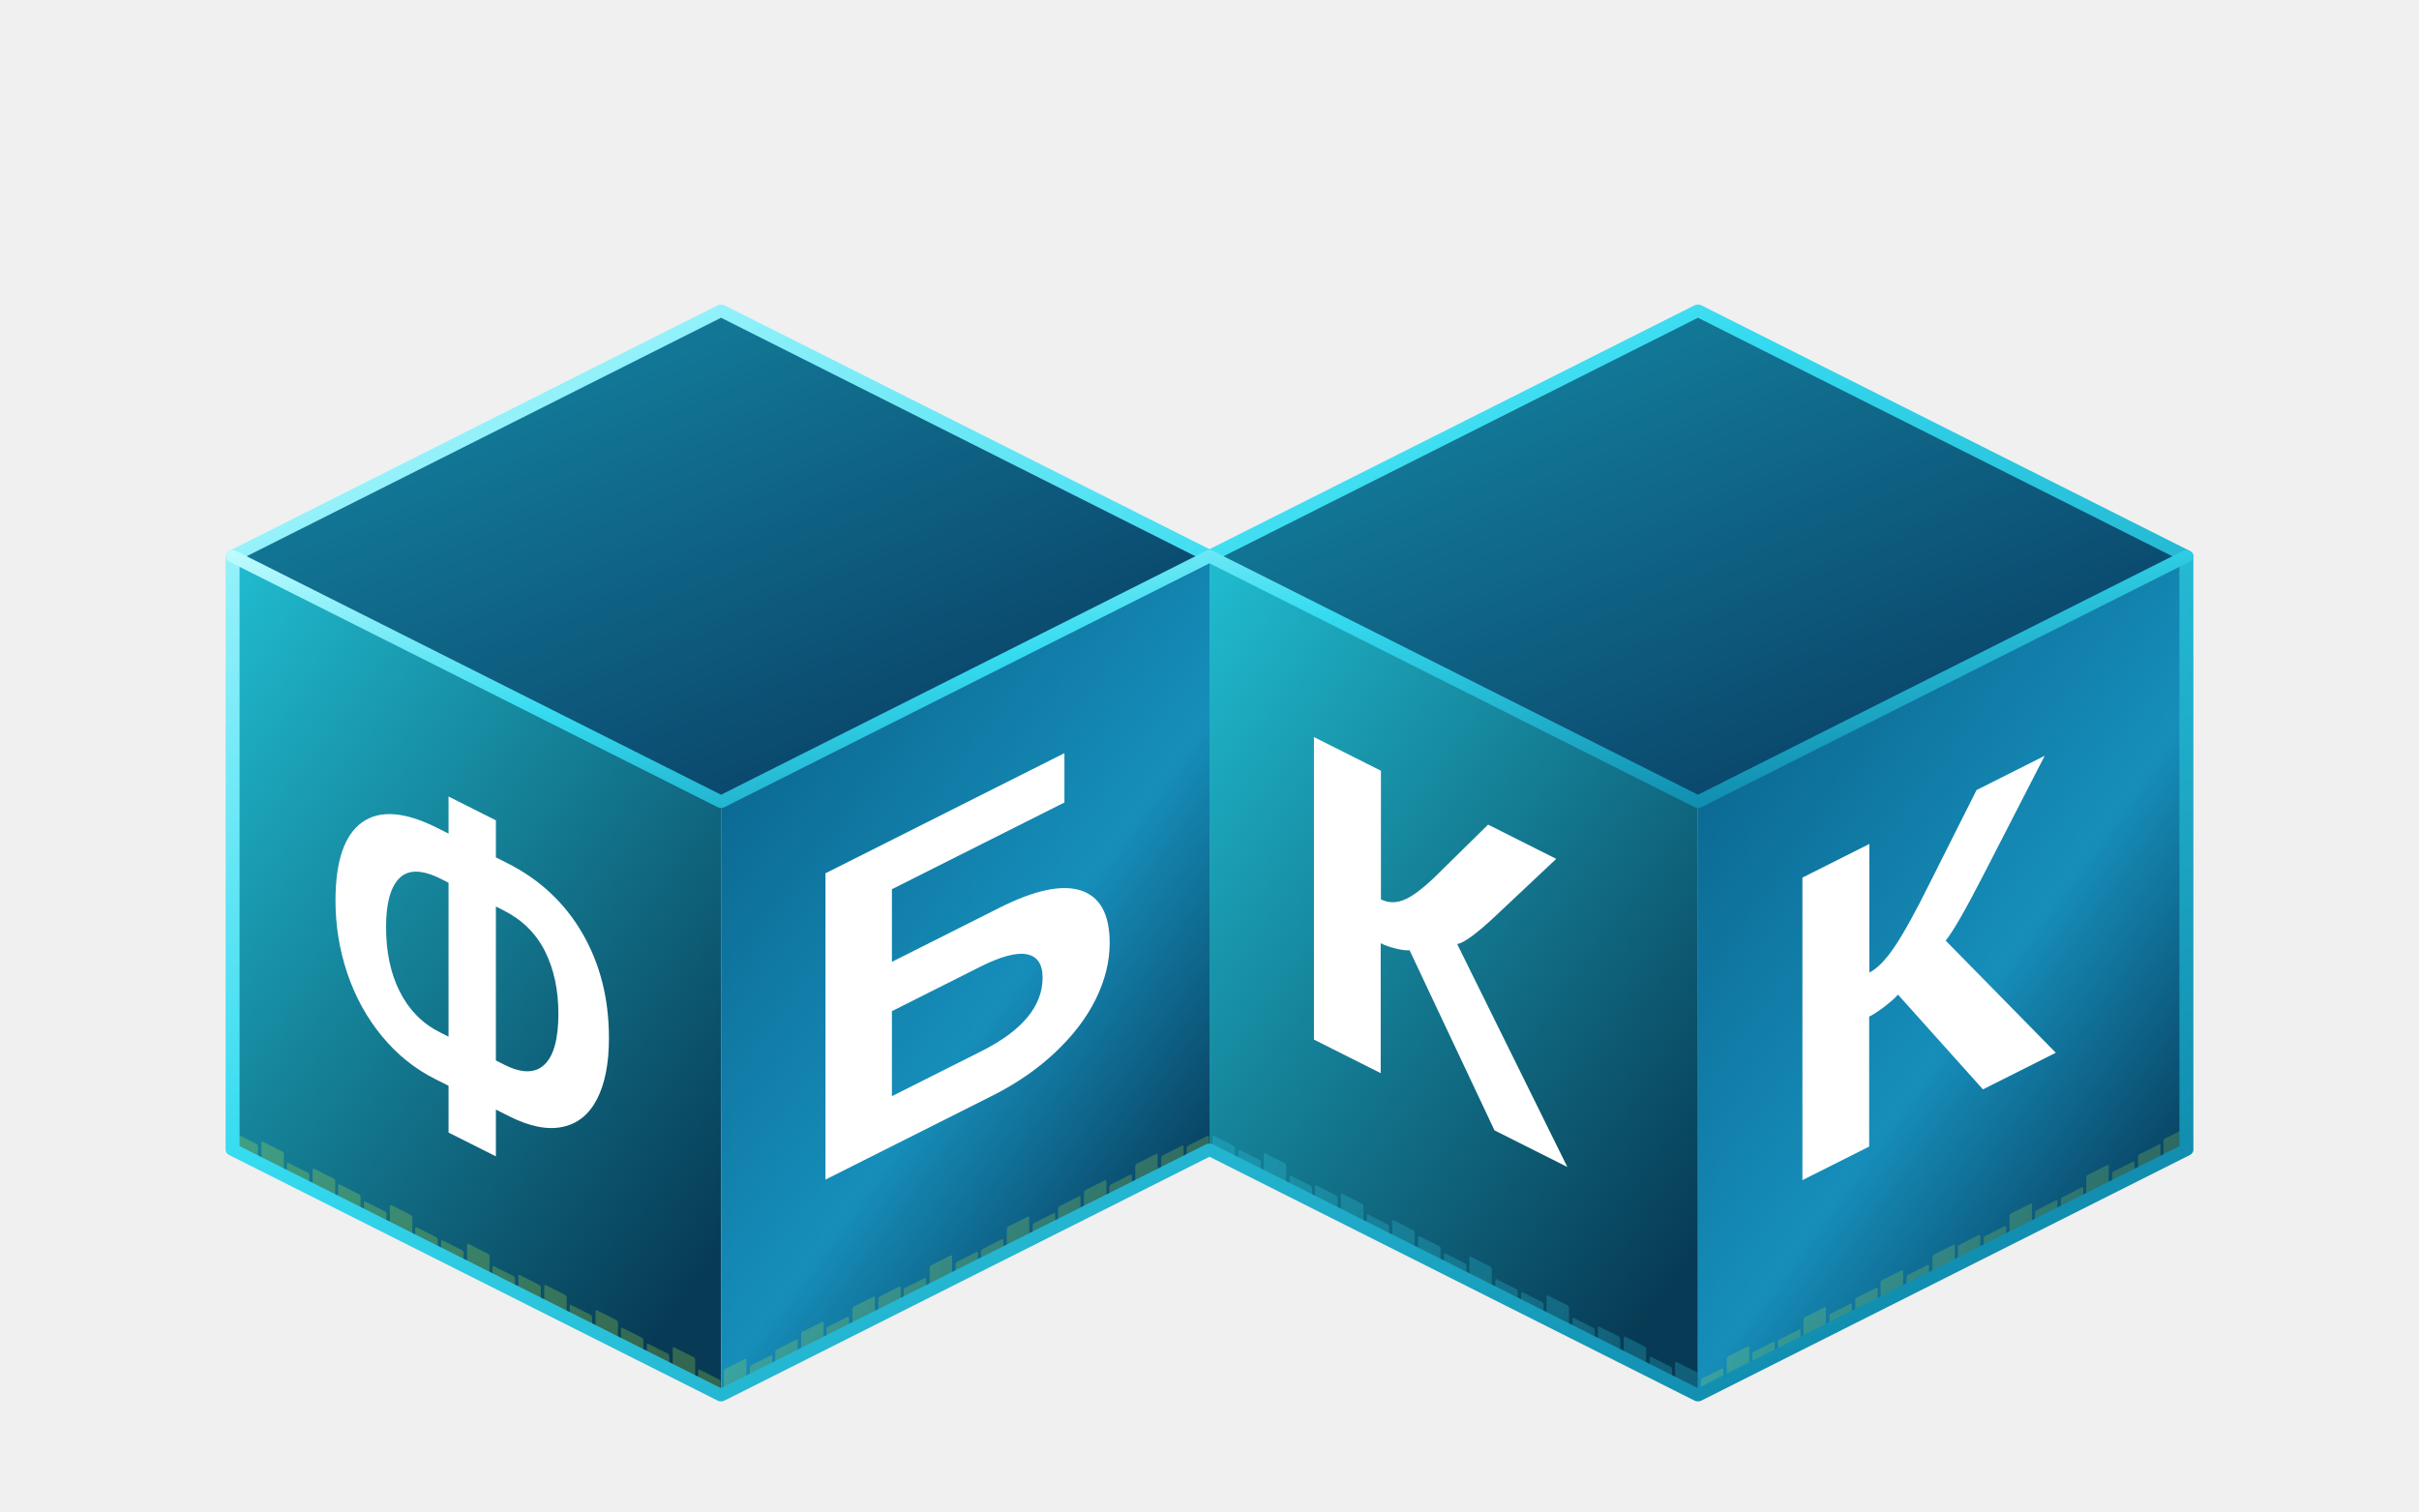
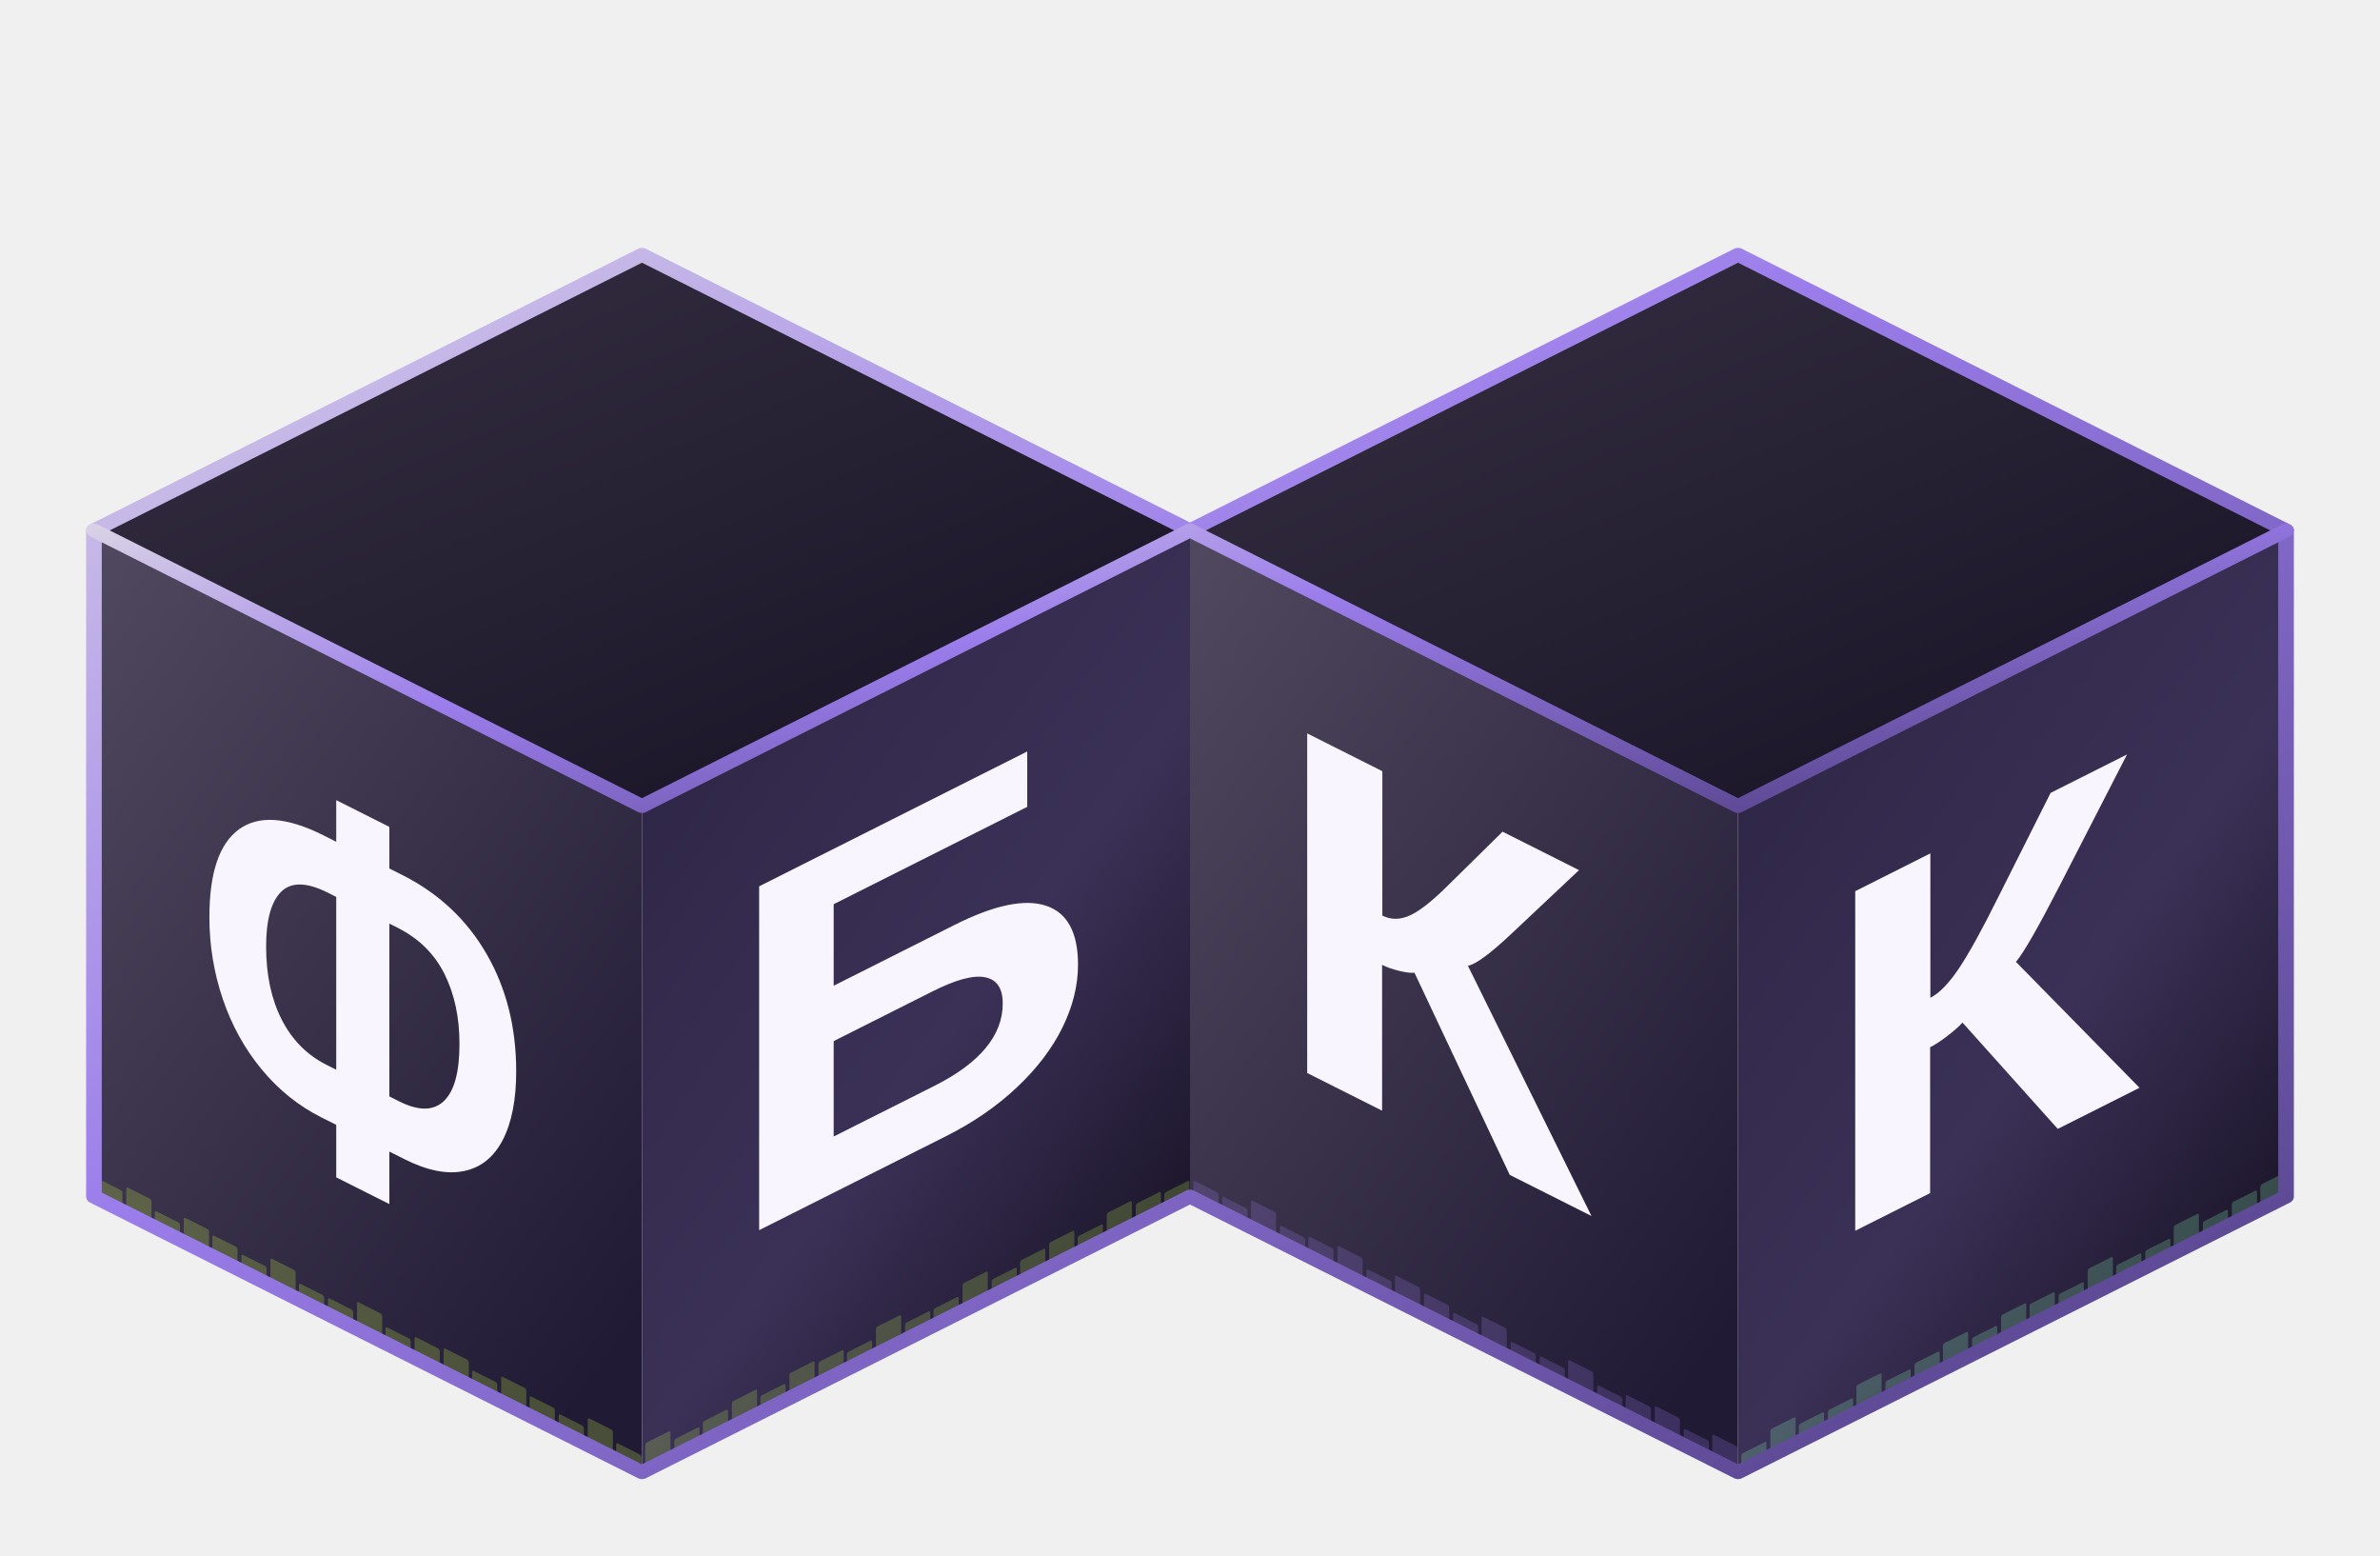
- <svg xmlns="http://www.w3.org/2000/svg" viewBox="50 0 520 325" role="img" aria-label="ФБКК — 4 · Объёмный" preserveAspectRatio="xMidYMid meet">
+ <svg xmlns="http://www.w3.org/2000/svg" viewBox="82 18 456 298" role="img" aria-label="ФБКК — 4 · Объёмный" preserveAspectRatio="xMidYMid meet">
  <defs>
    <filter id="fbkkInvert" color-interpolation-filters="sRGB">
      <feComponentTransfer>
        <feFuncR type="linear" slope="-1" intercept="1" />
        <feFuncG type="linear" slope="-1" intercept="1" />
        <feFuncB type="linear" slope="-1" intercept="1" />
      </feComponentTransfer>
    </filter>
    <linearGradient id="fbkktop" x2=".85" y2="1">
-       <stop stop-color="#168DA9" />
-       <stop offset="1" stop-color="#083A61" />
+       <stop stop-color="#383044" />
+       <stop offset="1" stop-color="#171325" />
    </linearGradient>
    <linearGradient id="fbkkleft" x2=".8" y2="1">
-       <stop stop-color="#20BCD0" />
-       <stop offset="1" stop-color="#073A54" />
+       <stop stop-color="#51495F" />
+       <stop offset="1" stop-color="#211A35" />
    </linearGradient>
    <linearGradient id="fbkkright" x2=".8" y2="1">
-       <stop stop-color="#075B84" />
-       <stop offset=".6" stop-color="#168EBA" />
-       <stop offset="1" stop-color="#052F4C" />
+       <stop stop-color="#2B2341" />
+       <stop offset=".6" stop-color="#3B3157" />
+       <stop offset="1" stop-color="#151021" />
    </linearGradient>
    <linearGradient id="fbkkedge" x2="1" y2="1">
-       <stop stop-color="#BDFBFF" />
-       <stop offset=".4" stop-color="#35DBF0" />
-       <stop offset="1" stop-color="#087BA0" />
+       <stop stop-color="#D8D1E5" />
+       <stop offset=".4" stop-color="#9B7DEB" />
+       <stop offset="1" stop-color="#503E82" />
    </linearGradient>
    <clipPath id="fbkkclip0">
      <polygon points="100,95 205,155 205,300 100,240" />
    </clipPath>
    <clipPath id="fbkkclip1">
      <polygon points="205,155 310,95 310,240 205,300" />
    </clipPath>
    <clipPath id="fbkkclip2">
      <polygon points="310,95 415,155 415,300 310,240" />
    </clipPath>
    <clipPath id="fbkkclip3">
      <polygon points="415,155 520,95 520,240 415,300" />
    </clipPath>
  </defs>
  <g>
    <g transform="translate(0 36) scale(1 0.88)">
      <g>
        <polygon points="100,95 205,35 310,95 205,155" fill="url(#fbkktop)" />
        <polygon points="310,95 415,35 520,95 415,155" fill="url(#fbkktop)" />
        <polygon points="100,95 205,155 205,300 100,240" fill="url(#fbkkleft)" />
        <polygon points="205,155 310,95 310,240 205,300" fill="url(#fbkkright)" />
        <polygon points="310,95 415,155 415,300 310,240" fill="url(#fbkkleft)" />
        <polygon points="415,155 520,95 520,240 415,300" fill="url(#fbkkright)" />
        <g clip-path="url(#fbkkclip0)" opacity="0.23">
          <g transform="matrix(105 60 0 145 100 95)">
            <rect x="0.006" y="0.97" width="0.046" height="0.03" fill="#CFFF3F" rx=".003">
              <animate attributeName="y" values="0.97;0.91;0.982;0.97" dur="0.295s" begin="0.000s" repeatCount="indefinite" />
              <animate attributeName="height" values="0.03;0.09;0.018;0.03" dur="0.295s" begin="0.000s" repeatCount="indefinite" />
            </rect>
            <rect x="0.059" y="0.961" width="0.046" height="0.039" fill="#CFFF3F" rx=".003">
              <animate attributeName="y" values="0.961;0.886;0.977;0.961" dur="0.354s" begin="-0.441s" repeatCount="indefinite" />
              <animate attributeName="height" values="0.039;0.114;0.023;0.039" dur="0.354s" begin="-0.441s" repeatCount="indefinite" />
            </rect>
            <rect x="0.111" y="0.975" width="0.046" height="0.025" fill="#CFFF3F" rx=".003">
              <animate attributeName="y" values="0.975;0.942;0.985;0.975" dur="0.412s" begin="-0.882s" repeatCount="indefinite" />
              <animate attributeName="height" values="0.025;0.058;0.015;0.025" dur="0.412s" begin="-0.882s" repeatCount="indefinite" />
            </rect>
            <rect x="0.164" y="0.963" width="0.046" height="0.037" fill="#CFFF3F" rx=".003">
              <animate attributeName="y" values="0.963;0.891;0.978;0.963" dur="0.471s" begin="-0.252s" repeatCount="indefinite" />
              <animate attributeName="height" values="0.037;0.109;0.022;0.037" dur="0.471s" begin="-0.252s" repeatCount="indefinite" />
            </rect>
            <rect x="0.216" y="0.968" width="0.046" height="0.032" fill="#CFFF3F" rx=".003">
              <animate attributeName="y" values="0.968;0.903;0.981;0.968" dur="0.530s" begin="-0.693s" repeatCount="indefinite" />
              <animate attributeName="height" values="0.032;0.097;0.019;0.032" dur="0.530s" begin="-0.693s" repeatCount="indefinite" />
            </rect>
            <rect x="0.269" y="0.975" width="0.046" height="0.025" fill="#CFFF3F" rx=".003">
              <animate attributeName="y" values="0.975;0.939;0.985;0.975" dur="0.295s" begin="-0.063s" repeatCount="indefinite" />
              <animate attributeName="height" values="0.025;0.061;0.015;0.025" dur="0.295s" begin="-0.063s" repeatCount="indefinite" />
            </rect>
            <rect x="0.322" y="0.959" width="0.046" height="0.041" fill="#CFFF3F" rx=".003">
              <animate attributeName="y" values="0.959;0.88;0.975;0.959" dur="0.354s" begin="-0.504s" repeatCount="indefinite" />
              <animate attributeName="height" values="0.041;0.12;0.025;0.041" dur="0.354s" begin="-0.504s" repeatCount="indefinite" />
            </rect>
            <rect x="0.374" y="0.975" width="0.046" height="0.025" fill="#CFFF3F" rx=".003">
              <animate attributeName="y" values="0.975;0.923;0.985;0.975" dur="0.412s" begin="-0.945s" repeatCount="indefinite" />
              <animate attributeName="height" values="0.025;0.077;0.015;0.025" dur="0.412s" begin="-0.945s" repeatCount="indefinite" />
            </rect>
            <rect x="0.427" y="0.975" width="0.046" height="0.025" fill="#CFFF3F" rx=".003">
              <animate attributeName="y" values="0.975;0.924;0.985;0.975" dur="0.471s" begin="-0.315s" repeatCount="indefinite" />
              <animate attributeName="height" values="0.025;0.076;0.015;0.025" dur="0.471s" begin="-0.315s" repeatCount="indefinite" />
            </rect>
            <rect x="0.48" y="0.959" width="0.046" height="0.041" fill="#CFFF3F" rx=".003">
              <animate attributeName="y" values="0.959;0.879;0.975;0.959" dur="0.530s" begin="-0.756s" repeatCount="indefinite" />
              <animate attributeName="height" values="0.041;0.121;0.025;0.041" dur="0.530s" begin="-0.756s" repeatCount="indefinite" />
            </rect>
            <rect x="0.532" y="0.975" width="0.046" height="0.025" fill="#CFFF3F" rx=".003">
              <animate attributeName="y" values="0.975;0.938;0.985;0.975" dur="0.295s" begin="-0.126s" repeatCount="indefinite" />
              <animate attributeName="height" values="0.025;0.062;0.015;0.025" dur="0.295s" begin="-0.126s" repeatCount="indefinite" />
            </rect>
            <rect x="0.585" y="0.968" width="0.046" height="0.032" fill="#CFFF3F" rx=".003">
              <animate attributeName="y" values="0.968;0.905;0.981;0.968" dur="0.354s" begin="-0.567s" repeatCount="indefinite" />
              <animate attributeName="height" values="0.032;0.095;0.019;0.032" dur="0.354s" begin="-0.567s" repeatCount="indefinite" />
            </rect>
            <rect x="0.638" y="0.963" width="0.046" height="0.037" fill="#CFFF3F" rx=".003">
              <animate attributeName="y" values="0.963;0.89;0.978;0.963" dur="0.412s" begin="-1.008s" repeatCount="indefinite" />
              <animate attributeName="height" values="0.037;0.11;0.022;0.037" dur="0.412s" begin="-1.008s" repeatCount="indefinite" />
            </rect>
            <rect x="0.69" y="0.975" width="0.046" height="0.025" fill="#CFFF3F" rx=".003">
              <animate attributeName="y" values="0.975;0.942;0.985;0.975" dur="0.471s" begin="-0.378s" repeatCount="indefinite" />
              <animate attributeName="height" values="0.025;0.058;0.015;0.025" dur="0.471s" begin="-0.378s" repeatCount="indefinite" />
            </rect>
            <rect x="0.743" y="0.962" width="0.046" height="0.038" fill="#CFFF3F" rx=".003">
              <animate attributeName="y" values="0.962;0.887;0.977;0.962" dur="0.530s" begin="-0.819s" repeatCount="indefinite" />
              <animate attributeName="height" values="0.038;0.113;0.023;0.038" dur="0.530s" begin="-0.819s" repeatCount="indefinite" />
            </rect>
            <rect x="0.795" y="0.97" width="0.046" height="0.03" fill="#CFFF3F" rx=".003">
              <animate attributeName="y" values="0.97;0.908;0.982;0.97" dur="0.295s" begin="-0.189s" repeatCount="indefinite" />
              <animate attributeName="height" values="0.03;0.092;0.018;0.03" dur="0.295s" begin="-0.189s" repeatCount="indefinite" />
            </rect>
            <rect x="0.848" y="0.975" width="0.046" height="0.025" fill="#CFFF3F" rx=".003">
              <animate attributeName="y" values="0.975;0.936;0.985;0.975" dur="0.354s" begin="-0.630s" repeatCount="indefinite" />
              <animate attributeName="height" values="0.025;0.064;0.015;0.025" dur="0.354s" begin="-0.630s" repeatCount="indefinite" />
            </rect>
            <rect x="0.901" y="0.959" width="0.046" height="0.041" fill="#CFFF3F" rx=".003">
              <animate attributeName="y" values="0.959;0.878;0.975;0.959" dur="0.412s" begin="0.000s" repeatCount="indefinite" />
              <animate attributeName="height" values="0.041;0.122;0.025;0.041" dur="0.412s" begin="0.000s" repeatCount="indefinite" />
            </rect>
            <rect x="0.953" y="0.975" width="0.046" height="0.025" fill="#CFFF3F" rx=".003">
              <animate attributeName="y" values="0.975;0.927;0.985;0.975" dur="0.471s" begin="-0.441s" repeatCount="indefinite" />
              <animate attributeName="height" values="0.025;0.073;0.015;0.025" dur="0.471s" begin="-0.441s" repeatCount="indefinite" />
            </rect>
          </g>
        </g>
        <g clip-path="url(#fbkkclip1)" opacity="0.23">
          <g transform="matrix(105 -60 0 145 205 155)">
            <rect x="0.006" y="0.959" width="0.046" height="0.042" fill="#B8ED48" rx=".003">
              <animate attributeName="y" values="0.959;0.878;0.975;0.959" dur="0.295s" begin="-0.819s" repeatCount="indefinite" />
              <animate attributeName="height" values="0.042;0.122;0.025;0.042" dur="0.295s" begin="-0.819s" repeatCount="indefinite" />
            </rect>
            <rect x="0.059" y="0.975" width="0.046" height="0.025" fill="#B8ED48" rx=".003">
              <animate attributeName="y" values="0.975;0.935;0.985;0.975" dur="0.354s" begin="-0.189s" repeatCount="indefinite" />
              <animate attributeName="height" values="0.025;0.065;0.015;0.025" dur="0.354s" begin="-0.189s" repeatCount="indefinite" />
            </rect>
            <rect x="0.111" y="0.97" width="0.046" height="0.03" fill="#B8ED48" rx=".003">
              <animate attributeName="y" values="0.97;0.91;0.982;0.97" dur="0.412s" begin="-0.630s" repeatCount="indefinite" />
              <animate attributeName="height" values="0.03;0.09;0.018;0.03" dur="0.412s" begin="-0.630s" repeatCount="indefinite" />
            </rect>
            <rect x="0.164" y="0.962" width="0.046" height="0.038" fill="#B8ED48" rx=".003">
              <animate attributeName="y" values="0.962;0.886;0.977;0.962" dur="0.471s" begin="0.000s" repeatCount="indefinite" />
              <animate attributeName="height" values="0.038;0.114;0.023;0.038" dur="0.471s" begin="0.000s" repeatCount="indefinite" />
            </rect>
            <rect x="0.216" y="0.975" width="0.046" height="0.025" fill="#B8ED48" rx=".003">
              <animate attributeName="y" values="0.975;0.942;0.985;0.975" dur="0.530s" begin="-0.441s" repeatCount="indefinite" />
              <animate attributeName="height" values="0.025;0.058;0.015;0.025" dur="0.530s" begin="-0.441s" repeatCount="indefinite" />
            </rect>
            <rect x="0.269" y="0.963" width="0.046" height="0.037" fill="#B8ED48" rx=".003">
              <animate attributeName="y" values="0.963;0.891;0.978;0.963" dur="0.295s" begin="-0.882s" repeatCount="indefinite" />
              <animate attributeName="height" values="0.037;0.109;0.022;0.037" dur="0.295s" begin="-0.882s" repeatCount="indefinite" />
            </rect>
            <rect x="0.322" y="0.968" width="0.046" height="0.032" fill="#B8ED48" rx=".003">
              <animate attributeName="y" values="0.968;0.903;0.981;0.968" dur="0.354s" begin="-0.252s" repeatCount="indefinite" />
              <animate attributeName="height" values="0.032;0.097;0.019;0.032" dur="0.354s" begin="-0.252s" repeatCount="indefinite" />
            </rect>
            <rect x="0.374" y="0.975" width="0.046" height="0.025" fill="#B8ED48" rx=".003">
              <animate attributeName="y" values="0.975;0.938;0.985;0.975" dur="0.412s" begin="-0.693s" repeatCount="indefinite" />
              <animate attributeName="height" values="0.025;0.062;0.015;0.025" dur="0.412s" begin="-0.693s" repeatCount="indefinite" />
            </rect>
            <rect x="0.427" y="0.959" width="0.046" height="0.041" fill="#B8ED48" rx=".003">
              <animate attributeName="y" values="0.959;0.879;0.975;0.959" dur="0.471s" begin="-0.063s" repeatCount="indefinite" />
              <animate attributeName="height" values="0.041;0.121;0.025;0.041" dur="0.471s" begin="-0.063s" repeatCount="indefinite" />
            </rect>
            <rect x="0.48" y="0.975" width="0.046" height="0.025" fill="#B8ED48" rx=".003">
              <animate attributeName="y" values="0.975;0.923;0.985;0.975" dur="0.530s" begin="-0.504s" repeatCount="indefinite" />
              <animate attributeName="height" values="0.025;0.077;0.015;0.025" dur="0.530s" begin="-0.504s" repeatCount="indefinite" />
            </rect>
            <rect x="0.532" y="0.975" width="0.046" height="0.025" fill="#B8ED48" rx=".003">
              <animate attributeName="y" values="0.975;0.924;0.985;0.975" dur="0.295s" begin="-0.945s" repeatCount="indefinite" />
              <animate attributeName="height" values="0.025;0.076;0.015;0.025" dur="0.295s" begin="-0.945s" repeatCount="indefinite" />
            </rect>
            <rect x="0.585" y="0.959" width="0.046" height="0.041" fill="#B8ED48" rx=".003">
              <animate attributeName="y" values="0.959;0.879;0.975;0.959" dur="0.354s" begin="-0.315s" repeatCount="indefinite" />
              <animate attributeName="height" values="0.041;0.121;0.025;0.041" dur="0.354s" begin="-0.315s" repeatCount="indefinite" />
            </rect>
            <rect x="0.638" y="0.975" width="0.046" height="0.025" fill="#B8ED48" rx=".003">
              <animate attributeName="y" values="0.975;0.938;0.985;0.975" dur="0.412s" begin="-0.756s" repeatCount="indefinite" />
              <animate attributeName="height" values="0.025;0.062;0.015;0.025" dur="0.412s" begin="-0.756s" repeatCount="indefinite" />
            </rect>
            <rect x="0.69" y="0.968" width="0.046" height="0.032" fill="#B8ED48" rx=".003">
              <animate attributeName="y" values="0.968;0.904;0.981;0.968" dur="0.471s" begin="-0.126s" repeatCount="indefinite" />
              <animate attributeName="height" values="0.032;0.096;0.019;0.032" dur="0.471s" begin="-0.126s" repeatCount="indefinite" />
            </rect>
            <rect x="0.743" y="0.963" width="0.046" height="0.037" fill="#B8ED48" rx=".003">
              <animate attributeName="y" values="0.963;0.89;0.978;0.963" dur="0.530s" begin="-0.567s" repeatCount="indefinite" />
              <animate attributeName="height" values="0.037;0.11;0.022;0.037" dur="0.530s" begin="-0.567s" repeatCount="indefinite" />
            </rect>
            <rect x="0.795" y="0.975" width="0.046" height="0.025" fill="#B8ED48" rx=".003">
              <animate attributeName="y" values="0.975;0.942;0.985;0.975" dur="0.295s" begin="-1.008s" repeatCount="indefinite" />
              <animate attributeName="height" values="0.025;0.058;0.015;0.025" dur="0.295s" begin="-1.008s" repeatCount="indefinite" />
            </rect>
            <rect x="0.848" y="0.962" width="0.046" height="0.038" fill="#B8ED48" rx=".003">
              <animate attributeName="y" values="0.962;0.887;0.977;0.962" dur="0.354s" begin="-0.378s" repeatCount="indefinite" />
              <animate attributeName="height" values="0.038;0.113;0.023;0.038" dur="0.354s" begin="-0.378s" repeatCount="indefinite" />
            </rect>
            <rect x="0.901" y="0.97" width="0.046" height="0.03" fill="#B8ED48" rx=".003">
              <animate attributeName="y" values="0.97;0.909;0.982;0.97" dur="0.412s" begin="-0.819s" repeatCount="indefinite" />
              <animate attributeName="height" values="0.03;0.091;0.018;0.03" dur="0.412s" begin="-0.819s" repeatCount="indefinite" />
            </rect>
            <rect x="0.953" y="0.975" width="0.046" height="0.025" fill="#B8ED48" rx=".003">
              <animate attributeName="y" values="0.975;0.935;0.985;0.975" dur="0.471s" begin="-0.189s" repeatCount="indefinite" />
              <animate attributeName="height" values="0.025;0.065;0.015;0.025" dur="0.471s" begin="-0.189s" repeatCount="indefinite" />
            </rect>
          </g>
        </g>
        <g clip-path="url(#fbkkclip2)" opacity="0.23">
          <g transform="matrix(105 60 0 145 310 95)">
-             <rect x="0.006" y="0.973" width="0.046" height="0.027" fill="#35DBF0" rx=".003">
+             <rect x="0.006" y="0.973" width="0.046" height="0.027" fill="#9B7DEB" rx=".003">
              <animate attributeName="y" values="0.973;0.918;0.984;0.973" dur="0.295s" begin="-0.567s" repeatCount="indefinite" />
              <animate attributeName="height" values="0.027;0.082;0.016;0.027" dur="0.295s" begin="-0.567s" repeatCount="indefinite" />
            </rect>
-             <rect x="0.059" y="0.975" width="0.046" height="0.025" fill="#35DBF0" rx=".003">
+             <rect x="0.059" y="0.975" width="0.046" height="0.025" fill="#9B7DEB" rx=".003">
              <animate attributeName="y" values="0.975;0.928;0.985;0.975" dur="0.354s" begin="-1.008s" repeatCount="indefinite" />
              <animate attributeName="height" values="0.025;0.072;0.015;0.025" dur="0.354s" begin="-1.008s" repeatCount="indefinite" />
            </rect>
-             <rect x="0.111" y="0.959" width="0.046" height="0.042" fill="#35DBF0" rx=".003">
+             <rect x="0.111" y="0.959" width="0.046" height="0.042" fill="#9B7DEB" rx=".003">
              <animate attributeName="y" values="0.959;0.878;0.975;0.959" dur="0.412s" begin="-0.378s" repeatCount="indefinite" />
              <animate attributeName="height" values="0.041;0.122;0.025;0.041" dur="0.412s" begin="-0.378s" repeatCount="indefinite" />
            </rect>
-             <rect x="0.164" y="0.975" width="0.046" height="0.025" fill="#35DBF0" rx=".003">
+             <rect x="0.164" y="0.975" width="0.046" height="0.025" fill="#9B7DEB" rx=".003">
              <animate attributeName="y" values="0.975;0.935;0.985;0.975" dur="0.471s" begin="-0.819s" repeatCount="indefinite" />
              <animate attributeName="height" values="0.025;0.065;0.015;0.025" dur="0.471s" begin="-0.819s" repeatCount="indefinite" />
            </rect>
-             <rect x="0.216" y="0.97" width="0.046" height="0.03" fill="#35DBF0" rx=".003">
+             <rect x="0.216" y="0.97" width="0.046" height="0.03" fill="#9B7DEB" rx=".003">
              <animate attributeName="y" values="0.97;0.909;0.982;0.97" dur="0.530s" begin="-0.189s" repeatCount="indefinite" />
              <animate attributeName="height" values="0.03;0.091;0.018;0.03" dur="0.530s" begin="-0.189s" repeatCount="indefinite" />
            </rect>
-             <rect x="0.269" y="0.962" width="0.046" height="0.038" fill="#35DBF0" rx=".003">
+             <rect x="0.269" y="0.962" width="0.046" height="0.038" fill="#9B7DEB" rx=".003">
              <animate attributeName="y" values="0.962;0.887;0.977;0.962" dur="0.295s" begin="-0.630s" repeatCount="indefinite" />
              <animate attributeName="height" values="0.038;0.113;0.023;0.038" dur="0.295s" begin="-0.630s" repeatCount="indefinite" />
            </rect>
-             <rect x="0.322" y="0.975" width="0.046" height="0.025" fill="#35DBF0" rx=".003">
+             <rect x="0.322" y="0.975" width="0.046" height="0.025" fill="#9B7DEB" rx=".003">
              <animate attributeName="y" values="0.975;0.942;0.985;0.975" dur="0.354s" begin="0.000s" repeatCount="indefinite" />
              <animate attributeName="height" values="0.025;0.058;0.015;0.025" dur="0.354s" begin="0.000s" repeatCount="indefinite" />
            </rect>
-             <rect x="0.374" y="0.963" width="0.046" height="0.037" fill="#35DBF0" rx=".003">
+             <rect x="0.374" y="0.963" width="0.046" height="0.037" fill="#9B7DEB" rx=".003">
              <animate attributeName="y" values="0.963;0.891;0.978;0.963" dur="0.412s" begin="-0.441s" repeatCount="indefinite" />
              <animate attributeName="height" values="0.037;0.109;0.022;0.037" dur="0.412s" begin="-0.441s" repeatCount="indefinite" />
            </rect>
-             <rect x="0.427" y="0.968" width="0.046" height="0.032" fill="#35DBF0" rx=".003">
+             <rect x="0.427" y="0.968" width="0.046" height="0.032" fill="#9B7DEB" rx=".003">
              <animate attributeName="y" values="0.968;0.904;0.981;0.968" dur="0.471s" begin="-0.882s" repeatCount="indefinite" />
              <animate attributeName="height" values="0.032;0.096;0.019;0.032" dur="0.471s" begin="-0.882s" repeatCount="indefinite" />
            </rect>
-             <rect x="0.48" y="0.975" width="0.046" height="0.025" fill="#35DBF0" rx=".003">
+             <rect x="0.48" y="0.975" width="0.046" height="0.025" fill="#9B7DEB" rx=".003">
              <animate attributeName="y" values="0.975;0.938;0.985;0.975" dur="0.530s" begin="-0.252s" repeatCount="indefinite" />
              <animate attributeName="height" values="0.025;0.062;0.015;0.025" dur="0.530s" begin="-0.252s" repeatCount="indefinite" />
            </rect>
-             <rect x="0.532" y="0.959" width="0.046" height="0.041" fill="#35DBF0" rx=".003">
+             <rect x="0.532" y="0.959" width="0.046" height="0.041" fill="#9B7DEB" rx=".003">
              <animate attributeName="y" values="0.959;0.879;0.975;0.959" dur="0.295s" begin="-0.693s" repeatCount="indefinite" />
              <animate attributeName="height" values="0.041;0.121;0.025;0.041" dur="0.295s" begin="-0.693s" repeatCount="indefinite" />
            </rect>
-             <rect x="0.585" y="0.975" width="0.046" height="0.025" fill="#35DBF0" rx=".003">
+             <rect x="0.585" y="0.975" width="0.046" height="0.025" fill="#9B7DEB" rx=".003">
              <animate attributeName="y" values="0.975;0.924;0.985;0.975" dur="0.354s" begin="-0.063s" repeatCount="indefinite" />
              <animate attributeName="height" values="0.025;0.076;0.015;0.025" dur="0.354s" begin="-0.063s" repeatCount="indefinite" />
            </rect>
-             <rect x="0.638" y="0.975" width="0.046" height="0.025" fill="#35DBF0" rx=".003">
+             <rect x="0.638" y="0.975" width="0.046" height="0.025" fill="#9B7DEB" rx=".003">
              <animate attributeName="y" values="0.975;0.923;0.985;0.975" dur="0.412s" begin="-0.504s" repeatCount="indefinite" />
              <animate attributeName="height" values="0.025;0.077;0.015;0.025" dur="0.412s" begin="-0.504s" repeatCount="indefinite" />
            </rect>
-             <rect x="0.69" y="0.959" width="0.046" height="0.041" fill="#35DBF0" rx=".003">
+             <rect x="0.69" y="0.959" width="0.046" height="0.041" fill="#9B7DEB" rx=".003">
              <animate attributeName="y" values="0.959;0.879;0.975;0.959" dur="0.471s" begin="-0.945s" repeatCount="indefinite" />
              <animate attributeName="height" values="0.041;0.121;0.025;0.041" dur="0.471s" begin="-0.945s" repeatCount="indefinite" />
            </rect>
-             <rect x="0.743" y="0.975" width="0.046" height="0.025" fill="#35DBF0" rx=".003">
+             <rect x="0.743" y="0.975" width="0.046" height="0.025" fill="#9B7DEB" rx=".003">
              <animate attributeName="y" values="0.975;0.938;0.985;0.975" dur="0.530s" begin="-0.315s" repeatCount="indefinite" />
              <animate attributeName="height" values="0.025;0.062;0.015;0.025" dur="0.530s" begin="-0.315s" repeatCount="indefinite" />
            </rect>
-             <rect x="0.795" y="0.968" width="0.046" height="0.032" fill="#35DBF0" rx=".003">
+             <rect x="0.795" y="0.968" width="0.046" height="0.032" fill="#9B7DEB" rx=".003">
              <animate attributeName="y" values="0.968;0.904;0.981;0.968" dur="0.295s" begin="-0.756s" repeatCount="indefinite" />
              <animate attributeName="height" values="0.032;0.096;0.019;0.032" dur="0.295s" begin="-0.756s" repeatCount="indefinite" />
            </rect>
-             <rect x="0.848" y="0.963" width="0.046" height="0.037" fill="#35DBF0" rx=".003">
+             <rect x="0.848" y="0.963" width="0.046" height="0.037" fill="#9B7DEB" rx=".003">
              <animate attributeName="y" values="0.963;0.891;0.978;0.963" dur="0.354s" begin="-0.126s" repeatCount="indefinite" />
              <animate attributeName="height" values="0.037;0.109;0.022;0.037" dur="0.354s" begin="-0.126s" repeatCount="indefinite" />
            </rect>
-             <rect x="0.901" y="0.975" width="0.046" height="0.025" fill="#35DBF0" rx=".003">
+             <rect x="0.901" y="0.975" width="0.046" height="0.025" fill="#9B7DEB" rx=".003">
              <animate attributeName="y" values="0.975;0.942;0.985;0.975" dur="0.412s" begin="-0.567s" repeatCount="indefinite" />
              <animate attributeName="height" values="0.025;0.058;0.015;0.025" dur="0.412s" begin="-0.567s" repeatCount="indefinite" />
            </rect>
-             <rect x="0.953" y="0.962" width="0.046" height="0.038" fill="#35DBF0" rx=".003">
+             <rect x="0.953" y="0.962" width="0.046" height="0.038" fill="#9B7DEB" rx=".003">
              <animate attributeName="y" values="0.962;0.887;0.977;0.962" dur="0.471s" begin="-1.008s" repeatCount="indefinite" />
              <animate attributeName="height" values="0.038;0.113;0.023;0.038" dur="0.471s" begin="-1.008s" repeatCount="indefinite" />
            </rect>
          </g>
        </g>
        <g clip-path="url(#fbkkclip3)" opacity="0.23">
          <g transform="matrix(105 -60 0 145 415 155)">
-             <rect x="0.006" y="0.975" width="0.046" height="0.025" fill="#A6E655" rx=".003">
+             <rect x="0.006" y="0.975" width="0.046" height="0.025" fill="#8DFFB1" rx=".003">
              <animate attributeName="y" values="0.975;0.94;0.985;0.975" dur="0.295s" begin="-0.315s" repeatCount="indefinite" />
              <animate attributeName="height" values="0.025;0.06;0.015;0.025" dur="0.295s" begin="-0.315s" repeatCount="indefinite" />
            </rect>
-             <rect x="0.059" y="0.96" width="0.046" height="0.04" fill="#A6E655" rx=".003">
+             <rect x="0.059" y="0.96" width="0.046" height="0.04" fill="#8DFFB1" rx=".003">
              <animate attributeName="y" values="0.96;0.881;0.976;0.96" dur="0.354s" begin="-0.756s" repeatCount="indefinite" />
              <animate attributeName="height" values="0.04;0.119;0.024;0.04" dur="0.354s" begin="-0.756s" repeatCount="indefinite" />
            </rect>
-             <rect x="0.111" y="0.974" width="0.046" height="0.026" fill="#A6E655" rx=".003">
+             <rect x="0.111" y="0.974" width="0.046" height="0.026" fill="#8DFFB1" rx=".003">
              <animate attributeName="y" values="0.973;0.919;0.984;0.973" dur="0.412s" begin="-0.126s" repeatCount="indefinite" />
              <animate attributeName="height" values="0.027;0.081;0.016;0.027" dur="0.412s" begin="-0.126s" repeatCount="indefinite" />
            </rect>
-             <rect x="0.164" y="0.975" width="0.046" height="0.025" fill="#A6E655" rx=".003">
+             <rect x="0.164" y="0.975" width="0.046" height="0.025" fill="#8DFFB1" rx=".003">
              <animate attributeName="y" values="0.975;0.928;0.985;0.975" dur="0.471s" begin="-0.567s" repeatCount="indefinite" />
              <animate attributeName="height" values="0.025;0.072;0.015;0.025" dur="0.471s" begin="-0.567s" repeatCount="indefinite" />
            </rect>
-             <rect x="0.216" y="0.959" width="0.046" height="0.041" fill="#A6E655" rx=".003">
+             <rect x="0.216" y="0.959" width="0.046" height="0.041" fill="#8DFFB1" rx=".003">
              <animate attributeName="y" values="0.959;0.878;0.975;0.959" dur="0.530s" begin="-1.008s" repeatCount="indefinite" />
              <animate attributeName="height" values="0.041;0.122;0.025;0.041" dur="0.530s" begin="-1.008s" repeatCount="indefinite" />
            </rect>
-             <rect x="0.269" y="0.975" width="0.046" height="0.025" fill="#A6E655" rx=".003">
+             <rect x="0.269" y="0.975" width="0.046" height="0.025" fill="#8DFFB1" rx=".003">
              <animate attributeName="y" values="0.975;0.935;0.985;0.975" dur="0.295s" begin="-0.378s" repeatCount="indefinite" />
              <animate attributeName="height" values="0.025;0.065;0.015;0.025" dur="0.295s" begin="-0.378s" repeatCount="indefinite" />
            </rect>
-             <rect x="0.322" y="0.97" width="0.046" height="0.03" fill="#A6E655" rx=".003">
+             <rect x="0.322" y="0.97" width="0.046" height="0.03" fill="#8DFFB1" rx=".003">
              <animate attributeName="y" values="0.97;0.909;0.982;0.97" dur="0.354s" begin="-0.819s" repeatCount="indefinite" />
              <animate attributeName="height" values="0.03;0.091;0.018;0.03" dur="0.354s" begin="-0.819s" repeatCount="indefinite" />
            </rect>
-             <rect x="0.374" y="0.962" width="0.046" height="0.038" fill="#A6E655" rx=".003">
+             <rect x="0.374" y="0.962" width="0.046" height="0.038" fill="#8DFFB1" rx=".003">
              <animate attributeName="y" values="0.962;0.887;0.977;0.962" dur="0.412s" begin="-0.189s" repeatCount="indefinite" />
              <animate attributeName="height" values="0.038;0.113;0.023;0.038" dur="0.412s" begin="-0.189s" repeatCount="indefinite" />
            </rect>
-             <rect x="0.427" y="0.975" width="0.046" height="0.025" fill="#A6E655" rx=".003">
+             <rect x="0.427" y="0.975" width="0.046" height="0.025" fill="#8DFFB1" rx=".003">
              <animate attributeName="y" values="0.975;0.942;0.985;0.975" dur="0.471s" begin="-0.630s" repeatCount="indefinite" />
              <animate attributeName="height" values="0.025;0.058;0.015;0.025" dur="0.471s" begin="-0.630s" repeatCount="indefinite" />
            </rect>
-             <rect x="0.48" y="0.963" width="0.046" height="0.037" fill="#A6E655" rx=".003">
+             <rect x="0.48" y="0.963" width="0.046" height="0.037" fill="#8DFFB1" rx=".003">
              <animate attributeName="y" values="0.963;0.89;0.978;0.963" dur="0.530s" begin="0.000s" repeatCount="indefinite" />
              <animate attributeName="height" values="0.037;0.11;0.022;0.037" dur="0.530s" begin="0.000s" repeatCount="indefinite" />
            </rect>
-             <rect x="0.532" y="0.968" width="0.046" height="0.032" fill="#A6E655" rx=".003">
+             <rect x="0.532" y="0.968" width="0.046" height="0.032" fill="#8DFFB1" rx=".003">
              <animate attributeName="y" values="0.968;0.905;0.981;0.968" dur="0.295s" begin="-0.441s" repeatCount="indefinite" />
              <animate attributeName="height" values="0.032;0.095;0.019;0.032" dur="0.295s" begin="-0.441s" repeatCount="indefinite" />
            </rect>
-             <rect x="0.585" y="0.975" width="0.046" height="0.025" fill="#A6E655" rx=".003">
+             <rect x="0.585" y="0.975" width="0.046" height="0.025" fill="#8DFFB1" rx=".003">
              <animate attributeName="y" values="0.975;0.938;0.985;0.975" dur="0.354s" begin="-0.882s" repeatCount="indefinite" />
              <animate attributeName="height" values="0.025;0.062;0.015;0.025" dur="0.354s" begin="-0.882s" repeatCount="indefinite" />
            </rect>
-             <rect x="0.638" y="0.959" width="0.046" height="0.041" fill="#A6E655" rx=".003">
+             <rect x="0.638" y="0.959" width="0.046" height="0.041" fill="#8DFFB1" rx=".003">
              <animate attributeName="y" values="0.959;0.879;0.975;0.959" dur="0.412s" begin="-0.252s" repeatCount="indefinite" />
              <animate attributeName="height" values="0.041;0.121;0.025;0.041" dur="0.412s" begin="-0.252s" repeatCount="indefinite" />
            </rect>
-             <rect x="0.69" y="0.975" width="0.046" height="0.025" fill="#A6E655" rx=".003">
+             <rect x="0.69" y="0.975" width="0.046" height="0.025" fill="#8DFFB1" rx=".003">
              <animate attributeName="y" values="0.975;0.924;0.985;0.975" dur="0.471s" begin="-0.693s" repeatCount="indefinite" />
              <animate attributeName="height" values="0.025;0.076;0.015;0.025" dur="0.471s" begin="-0.693s" repeatCount="indefinite" />
            </rect>
-             <rect x="0.743" y="0.975" width="0.046" height="0.025" fill="#A6E655" rx=".003">
+             <rect x="0.743" y="0.975" width="0.046" height="0.025" fill="#8DFFB1" rx=".003">
              <animate attributeName="y" values="0.975;0.923;0.985;0.975" dur="0.530s" begin="-0.063s" repeatCount="indefinite" />
              <animate attributeName="height" values="0.025;0.077;0.015;0.025" dur="0.530s" begin="-0.063s" repeatCount="indefinite" />
            </rect>
-             <rect x="0.795" y="0.959" width="0.046" height="0.041" fill="#A6E655" rx=".003">
+             <rect x="0.795" y="0.959" width="0.046" height="0.041" fill="#8DFFB1" rx=".003">
              <animate attributeName="y" values="0.959;0.88;0.975;0.959" dur="0.295s" begin="-0.504s" repeatCount="indefinite" />
              <animate attributeName="height" values="0.041;0.12;0.025;0.041" dur="0.295s" begin="-0.504s" repeatCount="indefinite" />
            </rect>
-             <rect x="0.848" y="0.975" width="0.046" height="0.025" fill="#A6E655" rx=".003">
+             <rect x="0.848" y="0.975" width="0.046" height="0.025" fill="#8DFFB1" rx=".003">
              <animate attributeName="y" values="0.975;0.938;0.985;0.975" dur="0.354s" begin="-0.945s" repeatCount="indefinite" />
              <animate attributeName="height" values="0.025;0.062;0.015;0.025" dur="0.354s" begin="-0.945s" repeatCount="indefinite" />
            </rect>
-             <rect x="0.901" y="0.968" width="0.046" height="0.032" fill="#A6E655" rx=".003">
+             <rect x="0.901" y="0.968" width="0.046" height="0.032" fill="#8DFFB1" rx=".003">
              <animate attributeName="y" values="0.968;0.903;0.981;0.968" dur="0.412s" begin="-0.315s" repeatCount="indefinite" />
              <animate attributeName="height" values="0.032;0.097;0.019;0.032" dur="0.412s" begin="-0.315s" repeatCount="indefinite" />
            </rect>
-             <rect x="0.953" y="0.963" width="0.046" height="0.037" fill="#A6E655" rx=".003">
+             <rect x="0.953" y="0.963" width="0.046" height="0.037" fill="#8DFFB1" rx=".003">
              <animate attributeName="y" values="0.963;0.891;0.978;0.963" dur="0.471s" begin="-0.756s" repeatCount="indefinite" />
              <animate attributeName="height" values="0.037;0.109;0.022;0.037" dur="0.471s" begin="-0.756s" repeatCount="indefinite" />
            </rect>
          </g>
        </g>
        <g fill="none" stroke="url(#fbkkedge)" stroke-width="3" stroke-linecap="round" stroke-linejoin="round">
          <path d="M100 95 L205 35 L310 95 L415 35 L520 95 L520 240 L415 300 L310 240 L205 300 L100 240 Z" />
          <path d="M100 95 L205 155 L310 95 L415 155 L520 95" />
          <path d="M205 155 L205 300" />
          <path d="M310 95 L310 240" />
          <path d="M415 155 L415 300" />
        </g>
        <g transform="matrix(105 60 0 145 100 95)">
          <g transform="translate(0.5 0.5) scale(0.0071389 0.0081109)">
-             <text x="-44" y="35" font-family="Russo One,Arial,sans-serif" font-size="100" font-weight="700" fill="#ffffff">Ф</text>
+             <text x="-44" y="35" font-family="Russo One,Arial,sans-serif" font-size="100" font-weight="700" fill="#F9F5FF">Ф</text>
          </g>
        </g>
        <g transform="matrix(105 -60 0 145 205 155)">
          <g transform="translate(0.5 0.5) scale(0.0094418 0.0075026)">
-             <text x="-37" y="30" font-family="Russo One,Arial,sans-serif" font-size="100" font-weight="700" fill="#ffffff">Б</text>
+             <text x="-37" y="30" font-family="Russo One,Arial,sans-serif" font-size="100" font-weight="700" fill="#F9F5FF">Б</text>
          </g>
        </g>
        <g transform="matrix(105 60 0 145 310 95)">
          <g transform="translate(0.5 0.5) scale(0.0095185 0.00741)">
-             <text x="-36.75" y="30.5" font-family="Russo One,Arial,sans-serif" font-size="100" font-weight="700" fill="#ffffff">К</text>
+             <text x="-36.75" y="30.5" font-family="Russo One,Arial,sans-serif" font-size="100" font-weight="700" fill="#F9F5FF">К</text>
          </g>
        </g>
        <g transform="matrix(105 -60 0 145 415 155)">
          <g transform="translate(0.5 0.5) scale(0.0095185 0.00741)">
-             <text x="-36.75" y="30.5" font-family="Russo One,Arial,sans-serif" font-size="100" font-weight="700" fill="#ffffff">К</text>
+             <text x="-36.75" y="30.5" font-family="Russo One,Arial,sans-serif" font-size="100" font-weight="700" fill="#F9F5FF">К</text>
          </g>
        </g>
      </g>
    </g>
  </g>
</svg>
